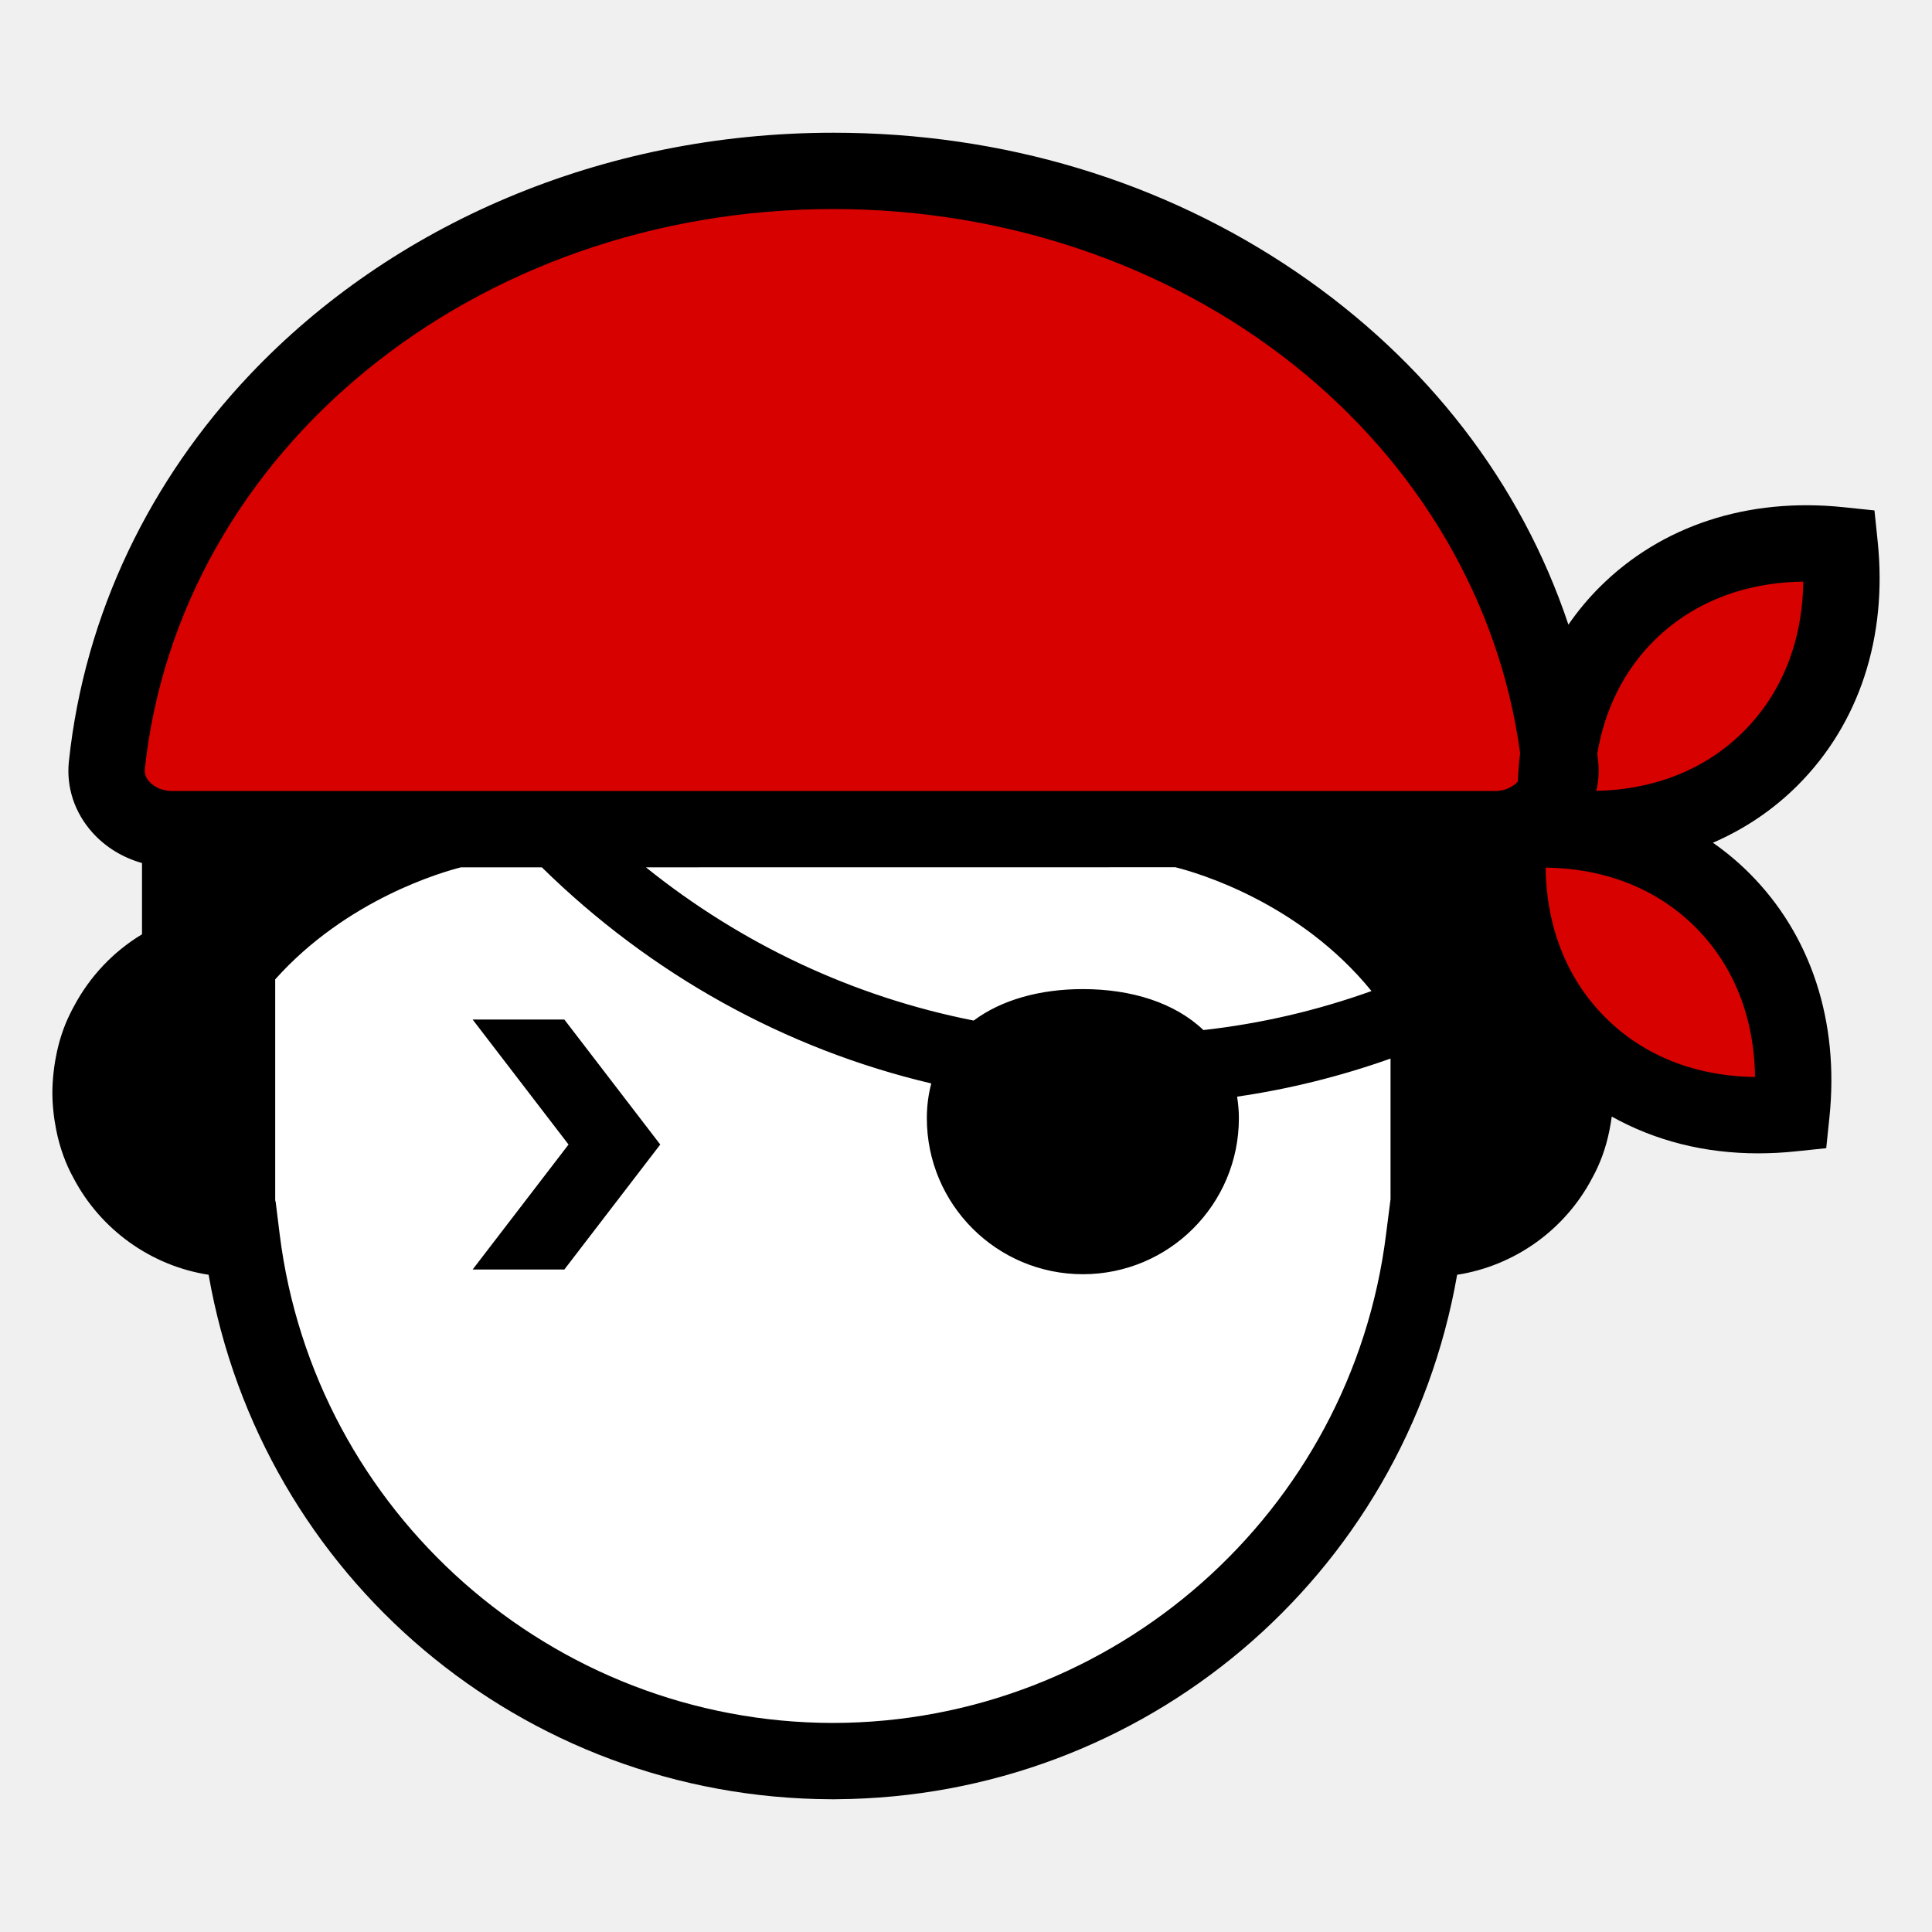
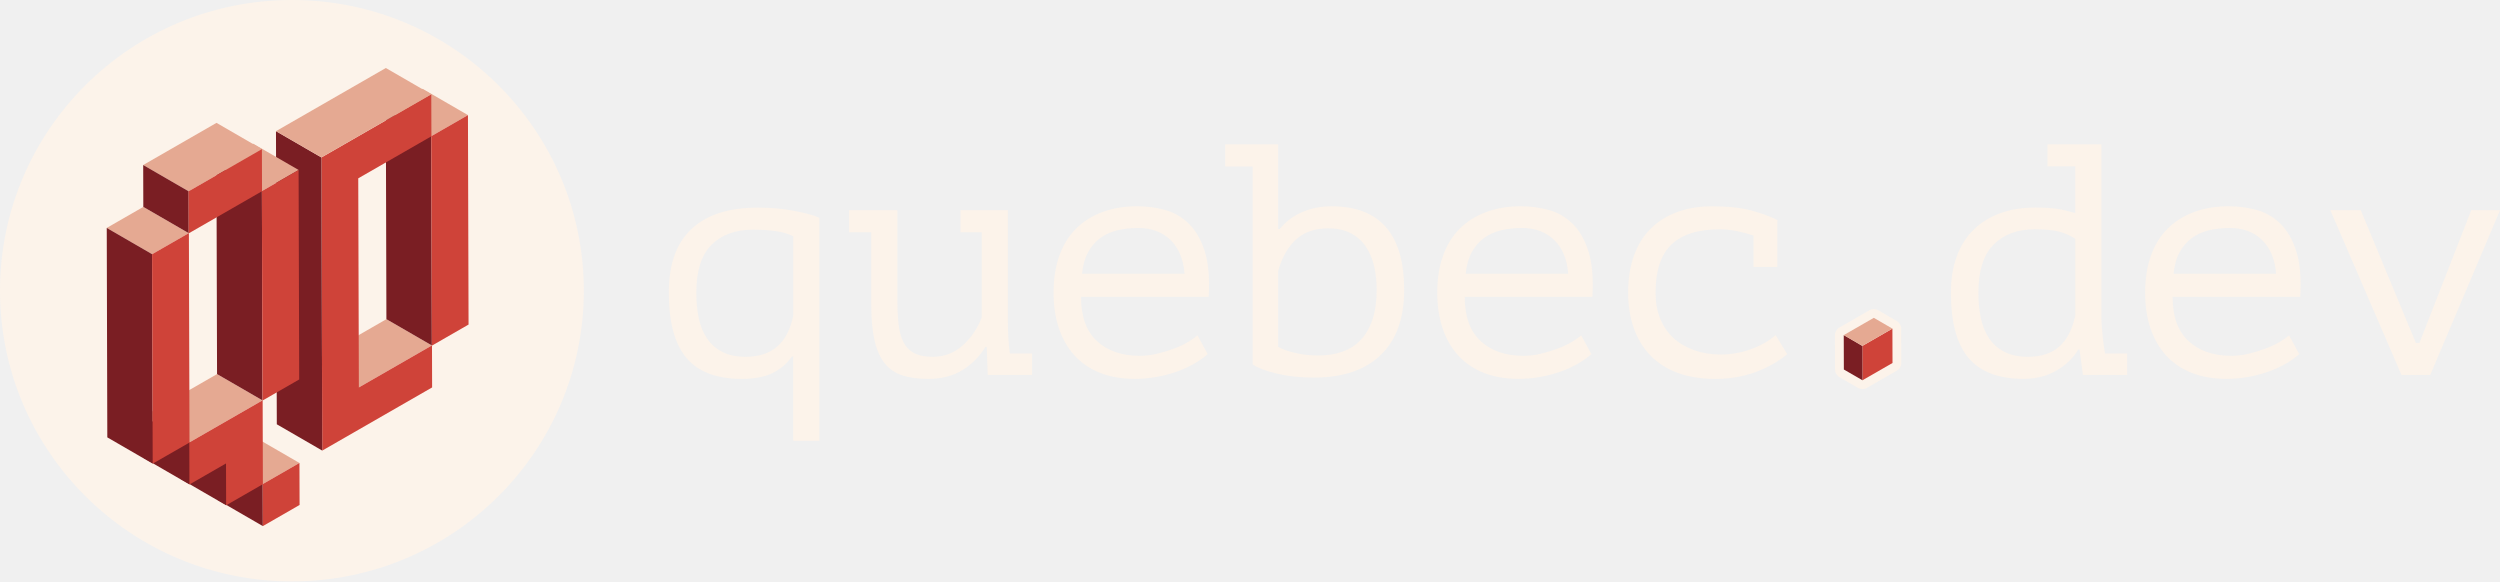
- <svg xmlns="http://www.w3.org/2000/svg" width="100%" height="100%" viewBox="0 0 260 260" version="1.1" xml:space="preserve" style="fill-rule:evenodd;clip-rule:evenodd;stroke-linejoin:round;stroke-miterlimit:2;">
-   <rect id="Artboard3" x="0" y="0" width="260" height="260" style="fill:none;" />
-   <path d="M158.271,116.348l-96.245,-0c-2.454,0.609 -15.574,4.29 -25.365,15.306l0,30.132l0.065,-0.003l0.537,4.341c4.677,37.664 36.833,66.072 74.82,66.118c37.989,-0.046 70.146,-28.454 74.822,-66.118l0.538,-4.341l0.064,0.003l0,-25.064c-9.782,-14.993 -26.438,-19.68 -29.236,-20.374" style="fill:#fff;fill-rule:nonzero;" />
-   <path d="M234.921,98.695c5.29,-5.291 8.112,-12.571 8.133,-20.801c-8.232,0.021 -15.512,2.843 -20.802,8.134c-4.108,4.108 -6.707,9.424 -7.682,15.444c0.039,0.333 0.097,0.661 0.133,0.996c0.158,1.484 0.024,2.948 -0.357,4.349c8.137,-0.071 15.332,-2.88 20.575,-8.122" style="fill:#d70100;fill-rule:nonzero;" />
-   <path d="M207.629,116.382c0.021,8.229 2.844,15.509 8.134,20.8c5.29,5.291 12.57,8.112 20.8,8.132c-0.021,-8.229 -2.843,-15.509 -8.133,-20.8c-5.291,-5.291 -12.571,-8.112 -20.801,-8.132" style="fill:#d70100;fill-rule:nonzero;" />
-   <path d="M112.175,27.757c-48.436,0 -88.441,32.554 -93.063,75.724c-0.092,0.871 0.332,1.548 0.704,1.962c0.779,0.866 2.03,1.384 3.348,1.384l178.022,0c1.316,0 2.567,-0.517 3.346,-1.384c0.034,-0.038 0.067,-0.088 0.101,-0.129c0.046,-1.339 0.155,-2.657 0.319,-3.955c-5.683,-42.106 -45.141,-73.602 -92.777,-73.602" style="fill:#d70100;fill-rule:nonzero;" />
-   <path d="M63.606,137.207l12.905,16.819l-12.905,16.818l12.342,-0l12.905,-16.818l-12.905,-16.819l-12.342,-0Z" style="fill-rule:nonzero;" />
-   <path d="M216.028,136.915c-5.147,-5.148 -7.917,-12.111 -8.021,-20.154c8.047,0.103 15.011,2.872 20.156,8.019c5.147,5.148 7.917,12.112 8.02,20.157c-8.046,-0.102 -15.009,-2.871 -20.155,-8.022m-11.765,-31.72l-0.01,-0.003c-0.707,0.786 -1.854,1.259 -3.067,1.259l-178.021,0c-1.214,0 -2.362,-0.473 -3.07,-1.259c-0.321,-0.358 -0.686,-0.938 -0.609,-1.669c4.602,-42.98 44.447,-75.391 92.688,-75.391c22.928,0 44.907,7.433 61.888,20.93c16.928,13.454 27.762,32.025 30.512,52.3c-0.161,1.293 -0.266,2.584 -0.311,3.833m-58.536,27.913c-5.724,0 -10.907,1.414 -14.694,4.234c-16.21,-3.196 -31.277,-10.3 -44.11,-20.622l71.257,-0.009c2.884,0.718 16.678,4.7 26.389,16.66c-7.332,2.629 -14.894,4.385 -22.619,5.251c-3.852,-3.678 -9.688,-5.514 -16.223,-5.514m40.806,32.969c-4.651,37.461 -36.657,65.742 -74.449,65.79c-37.79,-0.048 -69.796,-28.329 -74.449,-65.79l-0.538,-4.341l-0.061,-0.196l-0,-29.743c9.687,-10.83 22.586,-14.464 24.989,-15.074l10.894,-0.001c14.604,14.339 32.643,24.42 52.408,29.083c-0.376,1.441 -0.597,2.989 -0.597,4.677c-0,11.596 9.401,20.996 20.997,20.996c11.596,0 20.996,-9.4 20.996,-20.996c-0,-1.017 -0.096,-1.972 -0.236,-2.9c7.029,-1.022 13.924,-2.741 20.645,-5.123l-0,18.934l-0.599,4.684Zm28.543,-63.648c-0.021,-0.193 -0.048,-0.381 -0.074,-0.572c-0.018,-0.126 -0.037,-0.252 -0.052,-0.375c0.975,-5.963 3.592,-11.214 7.568,-15.188c5.148,-5.148 12.11,-7.917 20.156,-8.021c-0.103,8.044 -2.873,15.008 -8.019,20.155c-5.068,5.069 -11.916,7.832 -19.826,8.005c0.305,-1.329 0.388,-2.675 0.247,-4.004m15.442,10.982c4.308,-1.865 8.14,-4.461 11.399,-7.717c8.291,-8.292 12.115,-19.961 10.77,-32.86l-0.43,-4.143l-4.145,-0.432c-12.888,-1.351 -24.564,2.477 -32.858,10.772c-1.515,1.513 -2.92,3.202 -4.185,5.028c-6.367,-19.061 -19.001,-35.447 -36.575,-47.431c-18.004,-12.276 -39.553,-18.766 -62.32,-18.766c-31.35,0 -59.519,12.482 -78.509,32.516c-13.419,14.158 -22.255,32.087 -24.391,52.048c-0.377,3.509 0.753,6.928 3.182,9.633c1.744,1.939 4.04,3.347 6.655,4.086l-0,9.589c-3.854,2.323 -7.015,5.661 -9.142,9.656c-0.194,0.346 -0.379,0.704 -0.593,1.15c-0.86,1.763 -1.488,3.707 -1.868,5.781c-0.039,0.199 -0.074,0.396 -0.109,0.601c-0.078,0.496 -0.151,0.989 -0.201,1.502c-0.1,0.953 -0.149,1.804 -0.149,2.602c-0,0.874 0.05,1.76 0.155,2.71c0.076,0.754 0.204,1.464 0.316,2.068l0.018,0.097c0.011,0.07 0.022,0.138 0.035,0.197c0.47,2.346 1.253,4.517 2.326,6.45c3.658,6.957 10.439,11.803 18.175,13.005c7.129,40.76 42.279,70.401 83.723,70.582l0.377,0.003l0.375,-0.003l-0,-0.003c41.369,-0.263 76.427,-29.875 83.546,-70.579c7.737,-1.202 14.515,-6.048 18.168,-12.999c1.08,-1.942 1.865,-4.113 2.331,-6.448l0.056,-0.305c0.089,-0.481 0.181,-0.988 0.254,-1.537c5.895,3.285 12.523,4.948 19.706,4.948c1.659,0 3.346,-0.088 5.012,-0.263l4.143,-0.431l0.431,-4.145c1.345,-12.897 -2.48,-24.566 -10.771,-32.855c-1.484,-1.487 -3.132,-2.866 -4.907,-4.107" style="fill-rule:nonzero;" />
+ <svg xmlns="http://www.w3.org/2000/svg" width="215" height="50" viewBox="0 0 215 50" fill="none">
+   <g clip-path="url(#clip0_1_338)">
+     <path d="M70.464 37.909H68.216V30.658H68.103C67.668 31.281 67.111 31.758 66.429 32.088C65.748 32.417 64.868 32.583 63.79 32.583C61.634 32.583 60.051 31.984 59.039 30.786C58.026 29.587 57.52 27.721 57.52 25.191C57.52 22.66 58.166 20.947 59.454 19.71C60.743 18.474 62.66 17.855 65.201 17.855C66.32 17.855 67.362 17.951 68.33 18.139C69.299 18.326 70.01 18.525 70.464 18.732V37.911V37.909ZM64.135 30.685C66.383 30.685 67.745 29.505 68.218 27.144V20.318C67.802 20.111 67.307 19.963 66.73 19.879C66.153 19.795 65.497 19.751 64.761 19.751C63.248 19.751 62.058 20.187 61.188 21.053C60.319 21.922 59.884 23.292 59.884 25.161C59.884 25.972 59.955 26.713 60.097 27.383C60.239 28.053 60.48 28.634 60.819 29.127C61.158 29.617 61.599 30.001 62.138 30.273C62.676 30.549 63.344 30.685 64.137 30.685H64.135Z" fill="#FCF3EA" />
+     <path d="M82.611 18.079H86.679V27.738C86.679 28.664 86.736 29.552 86.848 30.401H88.755V32.243H84.945L84.86 29.835H84.745C84.253 30.647 83.602 31.309 82.787 31.818C81.974 32.327 80.989 32.583 79.835 32.583C78.965 32.583 78.224 32.485 77.609 32.286C76.993 32.088 76.487 31.744 76.091 31.251C75.694 30.761 75.401 30.105 75.213 29.282C75.024 28.459 74.928 27.435 74.928 26.209V19.977H73.022V18.079H77.174V25.755C77.174 26.528 77.207 27.223 77.272 27.836C77.338 28.448 77.475 28.969 77.682 29.394C77.89 29.819 78.197 30.14 78.599 30.358C79.004 30.576 79.545 30.685 80.221 30.685C81.2 30.685 82.051 30.363 82.776 29.721C83.5 29.078 84.05 28.277 84.428 27.313V19.974H82.606V18.076L82.611 18.079Z" fill="#FCF3EA" />
+     <path d="M103.859 30.456C103.517 30.758 103.115 31.042 102.65 31.306C102.185 31.57 101.679 31.796 101.129 31.987C100.58 32.175 100.005 32.322 99.409 32.425C98.813 32.529 98.208 32.581 97.604 32.581C96.466 32.581 95.459 32.406 94.589 32.058C93.717 31.709 92.986 31.208 92.398 30.557C91.81 29.906 91.364 29.127 91.061 28.22C90.757 27.313 90.607 26.294 90.607 25.161C90.607 23.97 90.773 22.913 91.105 21.987C91.436 21.061 91.914 20.288 92.54 19.664C93.167 19.04 93.925 18.563 94.816 18.234C95.708 17.904 96.704 17.738 97.803 17.738C98.599 17.738 99.387 17.842 100.164 18.049C100.941 18.256 101.63 18.648 102.226 19.225C102.823 19.803 103.282 20.595 103.605 21.606C103.928 22.617 104.04 23.924 103.947 25.528H92.967C92.967 27.228 93.427 28.497 94.343 29.339C95.259 30.181 96.485 30.6 98.017 30.6C98.528 30.6 99.034 30.54 99.535 30.415C100.035 30.293 100.514 30.145 100.968 29.977C101.422 29.808 101.824 29.617 102.174 29.41C102.524 29.203 102.792 29.012 102.984 28.843L103.865 30.459L103.859 30.456ZM97.872 19.607C97.248 19.607 96.657 19.672 96.099 19.805C95.541 19.939 95.049 20.16 94.625 20.47C94.201 20.781 93.851 21.189 93.577 21.688C93.304 22.189 93.129 22.807 93.052 23.543H101.871C101.775 22.295 101.373 21.328 100.664 20.639C99.956 19.95 99.023 19.604 97.872 19.604V19.607Z" fill="#FCF3EA" />
+     <path d="M105.366 12.413H109.918V19.694H110.06C110.553 19.07 111.187 18.588 111.967 18.25C112.744 17.91 113.589 17.741 114.5 17.741C118.671 17.741 120.758 20.141 120.758 24.937C120.758 27.372 120.085 29.238 118.739 30.532C117.394 31.826 115.476 32.472 112.992 32.472C111.816 32.472 110.755 32.357 109.806 32.131C108.857 31.905 108.165 31.641 107.73 31.338V14.314H105.369V12.416L105.366 12.413ZM114.215 19.637C113.077 19.637 112.158 19.958 111.455 20.601C110.752 21.244 110.241 22.151 109.918 23.319V29.835C110.353 30.061 110.875 30.241 111.483 30.374C112.09 30.508 112.724 30.573 113.389 30.573C114.147 30.573 114.836 30.464 115.452 30.246C116.067 30.028 116.595 29.691 117.03 29.227C117.465 28.764 117.801 28.176 118.039 27.457C118.277 26.741 118.395 25.891 118.395 24.907C118.395 24.191 118.318 23.51 118.168 22.867C118.014 22.224 117.774 21.663 117.443 21.181C117.112 20.699 116.68 20.323 116.149 20.048C115.618 19.776 114.973 19.637 114.215 19.637Z" fill="#FCF3EA" />
+     <path d="M136.858 30.456C136.516 30.758 136.114 31.042 135.649 31.306C135.184 31.57 134.678 31.796 134.128 31.987C133.578 32.175 133.004 32.322 132.408 32.425C131.811 32.529 131.207 32.581 130.602 32.581C129.464 32.581 128.458 32.406 127.588 32.058C126.716 31.709 125.985 31.208 125.397 30.557C124.809 29.906 124.363 29.127 124.06 28.22C123.756 27.313 123.605 26.294 123.605 25.161C123.605 23.97 123.772 22.913 124.103 21.987C124.434 21.061 124.913 20.288 125.539 19.664C126.166 19.04 126.923 18.563 127.815 18.234C128.707 17.904 129.702 17.738 130.802 17.738C131.598 17.738 132.386 17.842 133.163 18.049C133.939 18.256 134.629 18.648 135.225 19.225C135.821 19.803 136.281 20.595 136.604 21.606C136.926 22.617 137.039 23.924 136.946 25.528H125.966C125.966 27.228 126.426 28.497 127.342 29.339C128.258 30.181 129.484 30.6 131.015 30.6C131.527 30.6 132.033 30.54 132.533 30.415C133.034 30.293 133.513 30.145 133.967 29.977C134.421 29.808 134.823 29.617 135.173 29.41C135.523 29.203 135.791 29.012 135.983 28.843L136.863 30.459L136.858 30.456ZM130.868 19.607C130.244 19.607 129.653 19.672 129.095 19.805C128.537 19.939 128.045 20.16 127.621 20.47C127.197 20.781 126.847 21.189 126.573 21.688C126.3 22.189 126.125 22.807 126.048 23.543H134.867C134.771 22.295 134.369 21.328 133.66 20.639C132.952 19.95 132.019 19.604 130.868 19.604V19.607Z" fill="#FCF3EA" />
+     <path d="M150.797 20.258C150.359 20.108 149.892 19.98 149.388 19.876C148.885 19.773 148.387 19.721 147.895 19.721C146.035 19.721 144.651 20.157 143.743 21.029C142.835 21.9 142.378 23.281 142.378 25.174C142.378 26.008 142.509 26.752 142.777 27.405C143.043 28.059 143.423 28.612 143.915 29.067C144.407 29.522 145.001 29.87 145.693 30.118C146.385 30.363 147.148 30.489 147.982 30.489C148.874 30.489 149.741 30.336 150.586 30.028C151.429 29.721 152.137 29.317 152.706 28.819L153.702 30.461C153.437 30.688 153.106 30.924 152.706 31.17C152.307 31.415 151.847 31.646 151.328 31.864C150.805 32.082 150.228 32.257 149.594 32.387C148.959 32.518 148.27 32.586 147.531 32.586C146.298 32.586 145.212 32.412 144.273 32.063C143.335 31.714 142.553 31.213 141.927 30.562C141.3 29.911 140.827 29.127 140.504 28.212C140.181 27.296 140.02 26.28 140.02 25.166C140.02 23.976 140.187 22.919 140.518 21.993C140.849 21.067 141.327 20.293 141.954 19.669C142.58 19.046 143.338 18.569 144.23 18.239C145.121 17.91 146.117 17.744 147.217 17.744C148.62 17.744 149.763 17.866 150.644 18.111C151.525 18.356 152.269 18.631 152.876 18.934L152.849 19.018V22.957H150.8V20.266L150.797 20.258Z" fill="#FCF3EA" />
+     <path d="M176.085 12.413H180.721V27.4C180.721 27.569 180.729 27.781 180.749 28.037C180.768 28.293 180.792 28.56 180.82 28.843C180.847 29.127 180.88 29.405 180.918 29.68C180.956 29.955 180.995 30.195 181.033 30.401H182.94V32.243H179.129L178.842 30.061H178.727C178.311 30.78 177.691 31.379 176.87 31.859C176.047 32.341 175.097 32.581 174.02 32.581C171.881 32.581 170.308 31.981 169.296 30.783C168.284 29.584 167.778 27.718 167.778 25.188C167.778 23.998 167.947 22.946 168.289 22.028C168.629 21.113 169.115 20.348 169.75 19.735C170.385 19.122 171.145 18.653 172.034 18.332C172.923 18.011 173.916 17.85 175.013 17.85C175.409 17.85 175.765 17.861 176.077 17.877C176.389 17.896 176.678 17.923 176.941 17.961C177.206 18 177.458 18.051 177.693 18.117C177.929 18.182 178.191 18.253 178.473 18.329V14.306H176.082V12.407L176.085 12.413ZM174.392 30.685C175.546 30.685 176.451 30.388 177.113 29.791C177.775 29.198 178.229 28.304 178.476 27.114V20.541C178.06 20.258 177.592 20.051 177.072 19.917C176.553 19.786 175.866 19.718 175.018 19.718C173.506 19.718 172.316 20.157 171.446 21.037C170.576 21.914 170.141 23.298 170.141 25.188C170.141 25.962 170.212 26.686 170.354 27.356C170.497 28.026 170.732 28.607 171.063 29.099C171.394 29.59 171.832 29.977 172.381 30.26C172.931 30.543 173.601 30.685 174.395 30.685H174.392Z" fill="#FCF3EA" />
+     <path d="M197.735 30.456C197.393 30.758 196.991 31.042 196.526 31.306C196.061 31.57 195.555 31.796 195.005 31.987C194.455 32.175 193.881 32.322 193.284 32.425C192.688 32.529 192.084 32.581 191.479 32.581C190.341 32.581 189.335 32.406 188.465 32.058C187.592 31.709 186.862 31.208 186.274 30.557C185.686 29.906 185.24 29.127 184.936 28.22C184.633 27.313 184.482 26.294 184.482 25.161C184.482 23.97 184.649 22.913 184.98 21.987C185.311 21.061 185.79 20.288 186.416 19.664C187.042 19.04 187.8 18.563 188.692 18.234C189.584 17.904 190.579 17.738 191.679 17.738C192.475 17.738 193.262 17.842 194.039 18.049C194.816 18.256 195.505 18.648 196.102 19.225C196.698 19.803 197.158 20.595 197.48 21.606C197.803 22.617 197.915 23.924 197.822 25.528H186.843C186.843 27.228 187.302 28.497 188.219 29.339C189.135 30.181 190.36 30.6 191.892 30.6C192.404 30.6 192.91 30.54 193.41 30.415C193.911 30.293 194.389 30.145 194.843 29.977C195.298 29.808 195.7 29.617 196.05 29.41C196.4 29.203 196.668 29.012 196.859 28.843L197.74 30.459L197.735 30.456ZM191.744 19.607C191.121 19.607 190.53 19.672 189.972 19.805C189.414 19.939 188.922 20.16 188.498 20.47C188.074 20.781 187.724 21.189 187.45 21.688C187.176 22.189 187.001 22.807 186.925 23.543H195.743C195.648 22.295 195.246 21.328 194.537 20.639C193.829 19.95 192.896 19.604 191.744 19.604V19.607Z" fill="#FCF3EA" />
+     <path d="M207.762 29.494H208.071L212.527 18.079H215.003L209.001 32.243H206.526L200.41 18.079H203.028L207.765 29.494H207.762Z" fill="#FCF3EA" />
+     <path d="M163.128 27.61L161.528 26.683C161.292 26.547 161.003 26.547 160.767 26.683L158.182 28.171C157.947 28.307 157.802 28.555 157.805 28.827L157.813 31.782C157.813 32.05 157.958 32.297 158.191 32.434L159.791 33.36C159.908 33.428 160.04 33.46 160.171 33.46C160.302 33.46 160.434 33.428 160.548 33.36L163.133 31.872C163.369 31.736 163.514 31.488 163.511 31.216L163.503 28.261C163.503 27.994 163.358 27.746 163.125 27.61H163.128Z" fill="#FCF3EA" />
+     <path d="M162.747 28.261L162.756 31.216L160.171 32.703L160.163 29.748L162.747 28.261Z" fill="#CF4339" />
+     <path d="M160.171 32.703L158.571 31.777L158.562 28.819L160.163 29.748L160.171 32.703Z" fill="#7A1E23" />
+     <path d="M160.163 29.748L158.562 28.819L161.147 27.334L162.748 28.261L160.163 29.748Z" fill="#E5A992" />
+     <path d="M25.105 50C38.969 50 50.209 38.807 50.209 25C50.209 11.193 38.969 0 25.105 0C11.24 0 0 11.193 0 25C0 38.807 11.24 50 25.105 50Z" fill="#FCF3EA" />
+     <path d="M8.302 39.205L12.208 41.466C12.309 41.526 12.415 41.575 12.525 41.61L15.364 43.253C15.46 43.307 15.558 43.354 15.66 43.389L18.518 45.042C18.614 45.097 18.712 45.143 18.816 45.179L21.674 46.832C21.962 46.998 22.282 47.083 22.602 47.083C22.922 47.083 23.239 47.001 23.526 46.835L26.686 45.018C27.26 44.688 27.61 44.078 27.61 43.419L27.599 39.807C27.599 39.153 27.246 38.549 26.68 38.222L24.44 36.925V35.495L26.653 34.22C27.227 33.891 27.577 33.281 27.577 32.621L27.525 14.608C27.525 13.955 27.172 13.35 26.606 13.023L22.7 10.762C22.61 10.71 22.514 10.664 22.416 10.629L19.547 8.967C18.975 8.635 18.266 8.635 17.695 8.967L11.39 12.593C10.815 12.922 10.465 13.532 10.465 14.191L10.473 16.727L8.252 18.005C7.678 18.335 7.328 18.945 7.328 19.604L7.38 37.617C7.38 38.271 7.733 38.876 8.299 39.202L8.302 39.205Z" fill="#FCF3EA" />
+     <path d="M22.878 38.08L26.784 40.341C27.071 40.507 27.391 40.589 27.711 40.589C28.031 40.589 28.349 40.507 28.636 40.341L38.084 34.91C38.658 34.58 39.008 33.97 39.008 33.311L39 30.777L41.218 29.503C41.793 29.173 42.143 28.563 42.143 27.904L42.091 9.89C42.091 9.237 41.738 8.632 41.172 8.305L37.266 6.044C37.17 5.99 37.072 5.944 36.97 5.908L34.112 4.255C33.54 3.922 32.832 3.922 32.26 4.255L22.812 9.686C22.238 10.016 21.888 10.626 21.888 11.285L21.959 36.495C21.959 37.149 22.312 37.753 22.878 38.08Z" fill="#FCF3EA" />
+     <path d="M30.86 33.319L26.954 31.058L33.231 27.449L37.14 29.71L30.86 33.319Z" fill="#E5A992" />
+     <path d="M37.14 29.71L33.231 27.449L33.182 9.466L37.088 11.726L37.14 29.71Z" fill="#7A1E23" />
+     <path d="M37.099 11.707L33.193 9.447L36.339 7.638L40.245 9.899L37.099 11.707Z" fill="#E5A992" />
+     <path d="M37.099 11.707L40.244 9.899L40.296 27.912L37.151 29.721L37.162 33.319L27.714 38.75L27.643 13.54L37.09 8.109L37.102 11.707H37.099ZM37.14 29.71L37.088 11.726L30.81 15.336L30.862 33.319L37.14 29.71Z" fill="#CF4339" />
+     <path d="M27.711 38.75L23.805 36.489L23.734 11.28L27.64 13.54L27.711 38.75Z" fill="#7A1E23" />
+     <path d="M27.64 13.54L23.734 11.28L33.182 5.848L37.091 8.109L27.64 13.54Z" fill="#E5A992" />
+     <path d="M22.607 41.624L18.701 39.363L21.847 37.554L25.753 39.815L22.607 41.624Z" fill="#E5A992" />
+     <path d="M22.604 45.244L18.698 42.983L18.688 39.385L22.593 41.646L22.604 45.244Z" fill="#7A1E23" />
+     <path d="M19.448 43.455L15.542 41.194L15.531 37.595L19.44 39.856L19.448 43.455Z" fill="#7A1E23" />
+     <path d="M16.294 41.665L12.388 39.404L12.377 35.803L16.283 38.067L16.294 41.665Z" fill="#7A1E23" />
+     <path d="M16.294 38.042L12.388 35.781L18.666 32.172L22.574 34.433L16.294 38.042Z" fill="#E5A992" />
+     <path d="M22.536 16.428L18.63 14.167L21.776 12.358L25.682 14.619L22.536 16.428Z" fill="#E5A992" />
+     <path d="M22.574 34.433L18.666 32.172L18.616 14.189L22.523 16.45L22.574 34.433Z" fill="#7A1E23" />
+     <path d="M13.086 21.862L9.18 19.601L12.325 17.793L16.231 20.053L13.086 21.862Z" fill="#E5A992" />
+     <path d="M13.135 39.875L9.229 37.614L9.18 19.601L13.086 21.862L13.135 39.875Z" fill="#7A1E23" />
+     <path d="M16.223 16.452L12.315 14.191L18.619 10.566L22.525 12.827L16.223 16.452Z" fill="#E5A992" />
+     <path d="M16.231 20.053L12.325 17.793L12.315 14.191L16.223 16.452L16.231 20.053Z" fill="#7A1E23" />
+     <path d="M25.734 32.632L22.588 34.441L22.607 41.624L25.753 39.815L25.764 43.427L22.605 45.244L22.594 41.646L19.448 43.455L19.437 39.856L16.292 41.665L16.281 38.067L13.132 39.875L13.08 21.862L16.229 20.053L16.218 16.452L22.523 12.827L22.534 16.428L25.679 14.619L25.731 32.632H25.734ZM22.575 34.433L22.523 16.45L16.245 20.059L16.297 38.042L22.575 34.433Z" fill="#CF4339" />
+   </g>
+   <defs>
+     <clipPath id="clip0_1_338">
+       <rect width="215" height="50" fill="white" />
+     </clipPath>
+   </defs>
</svg>
